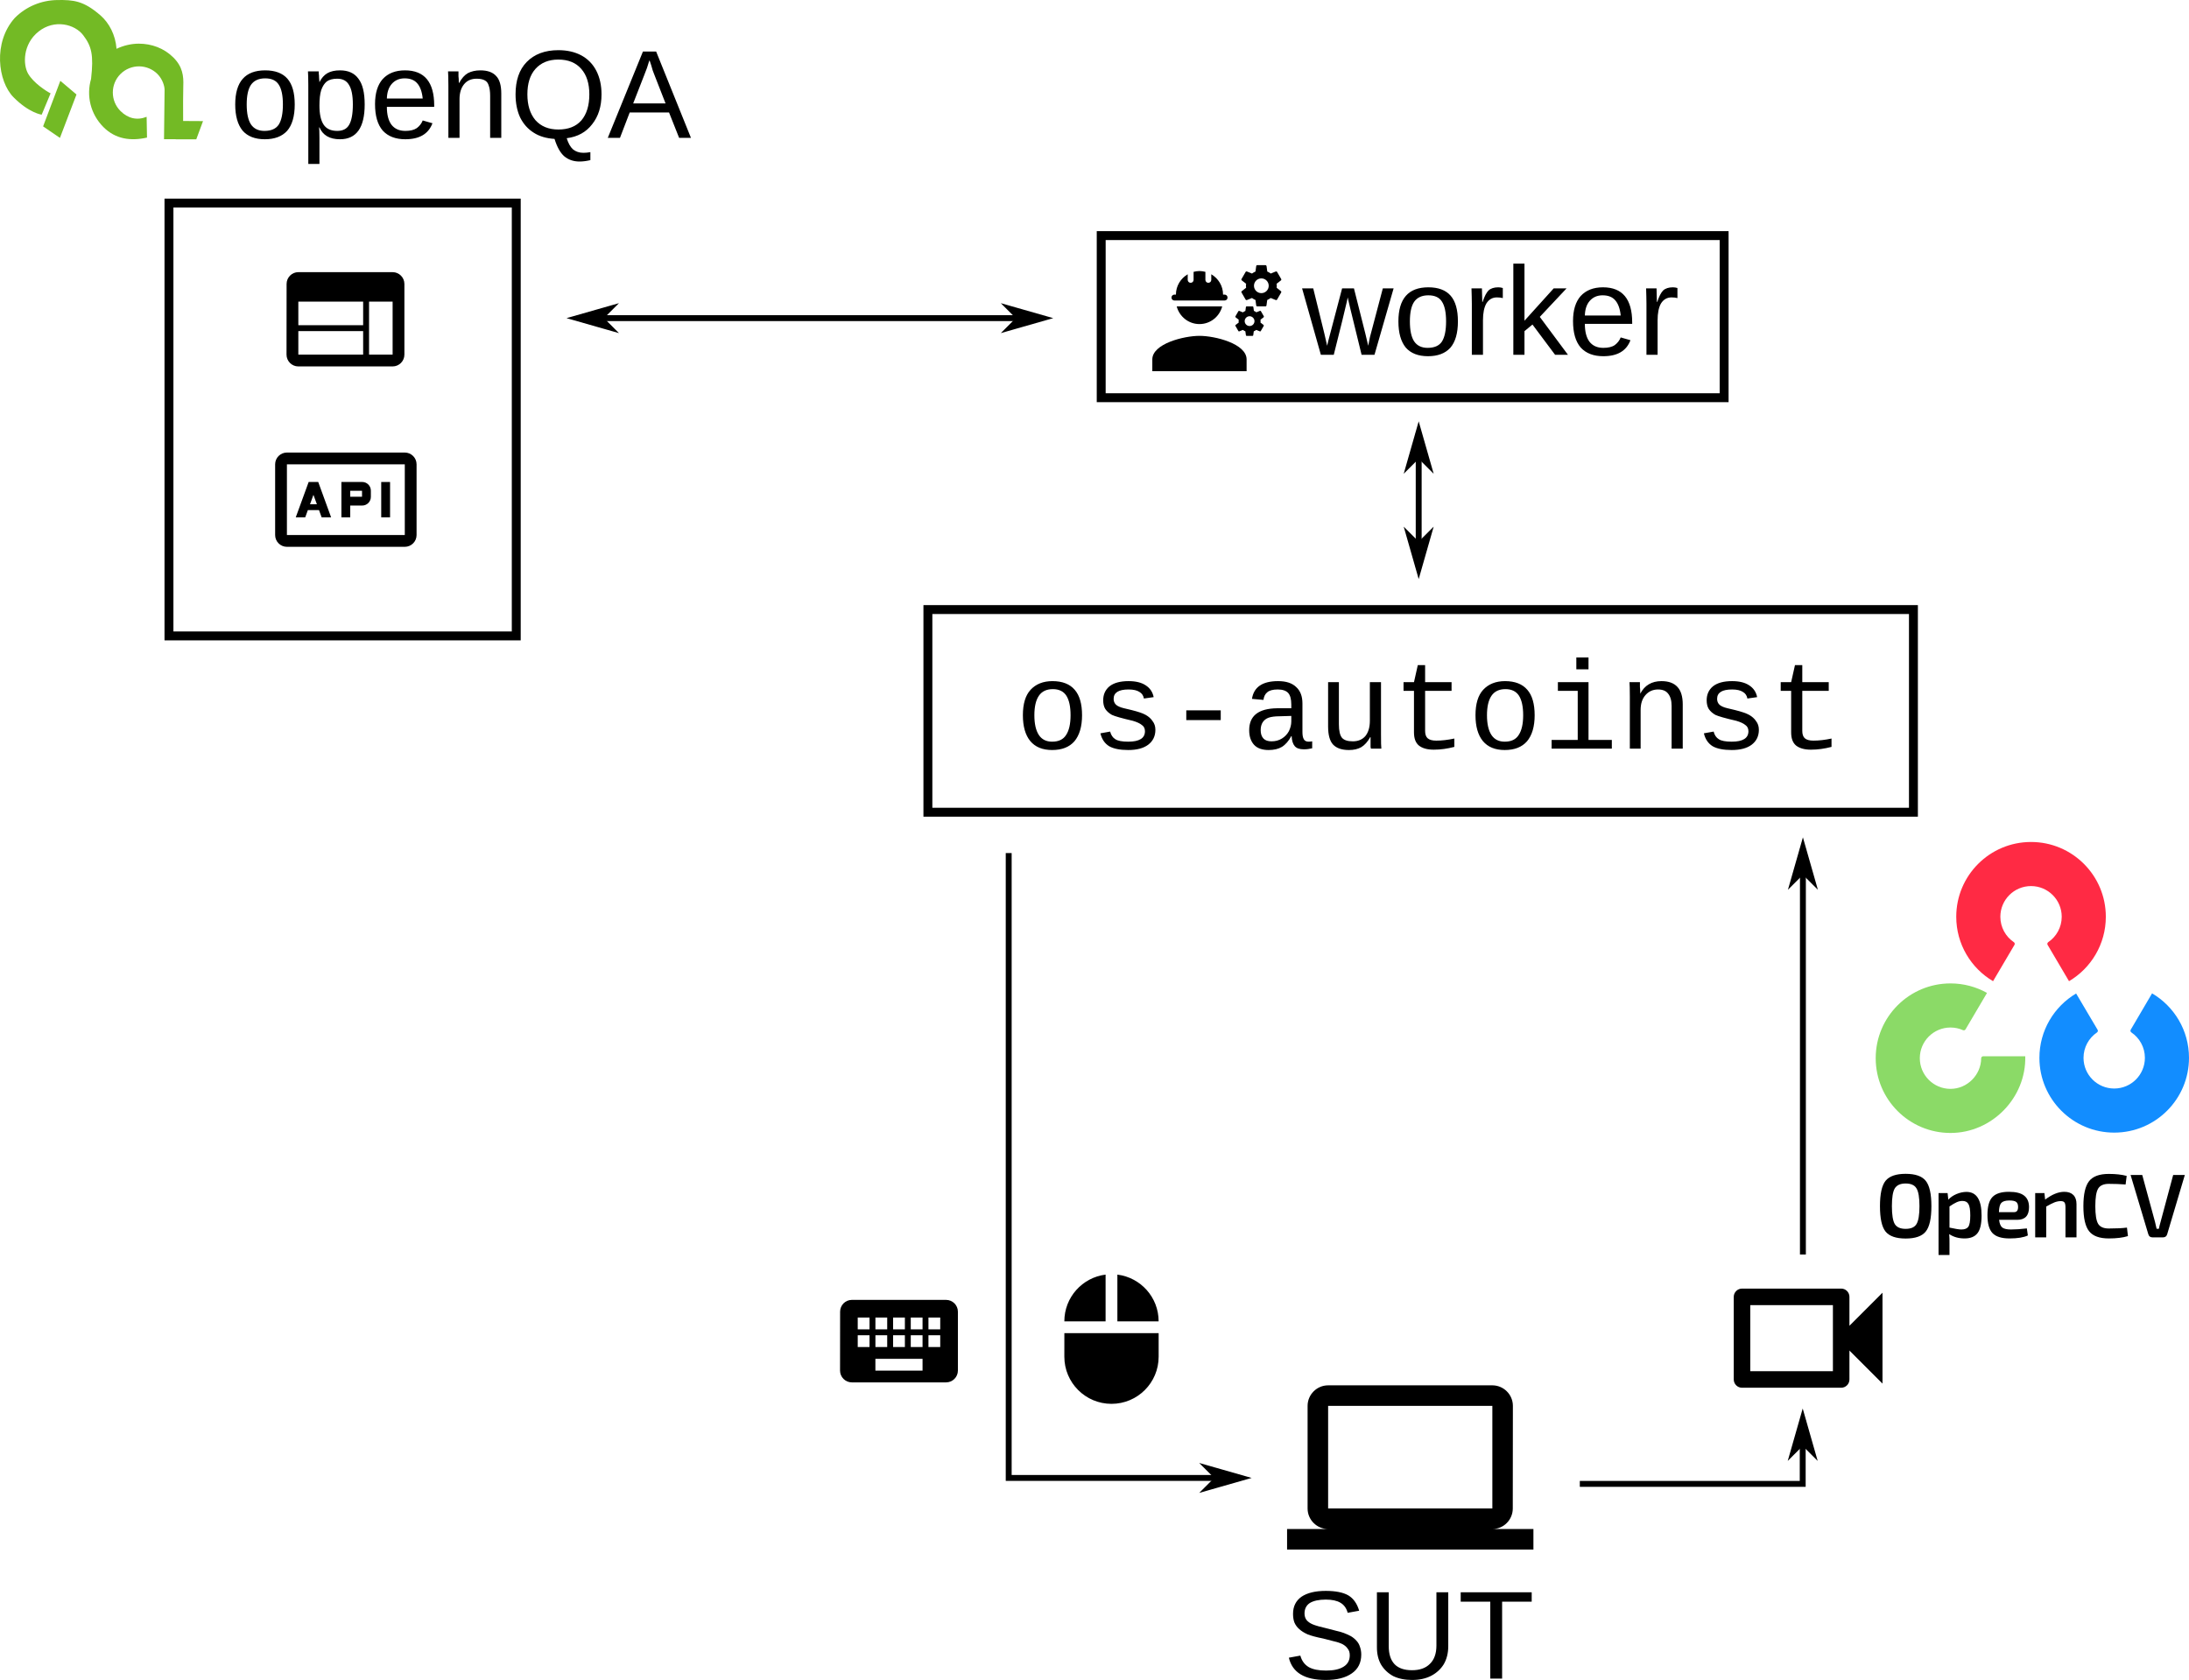
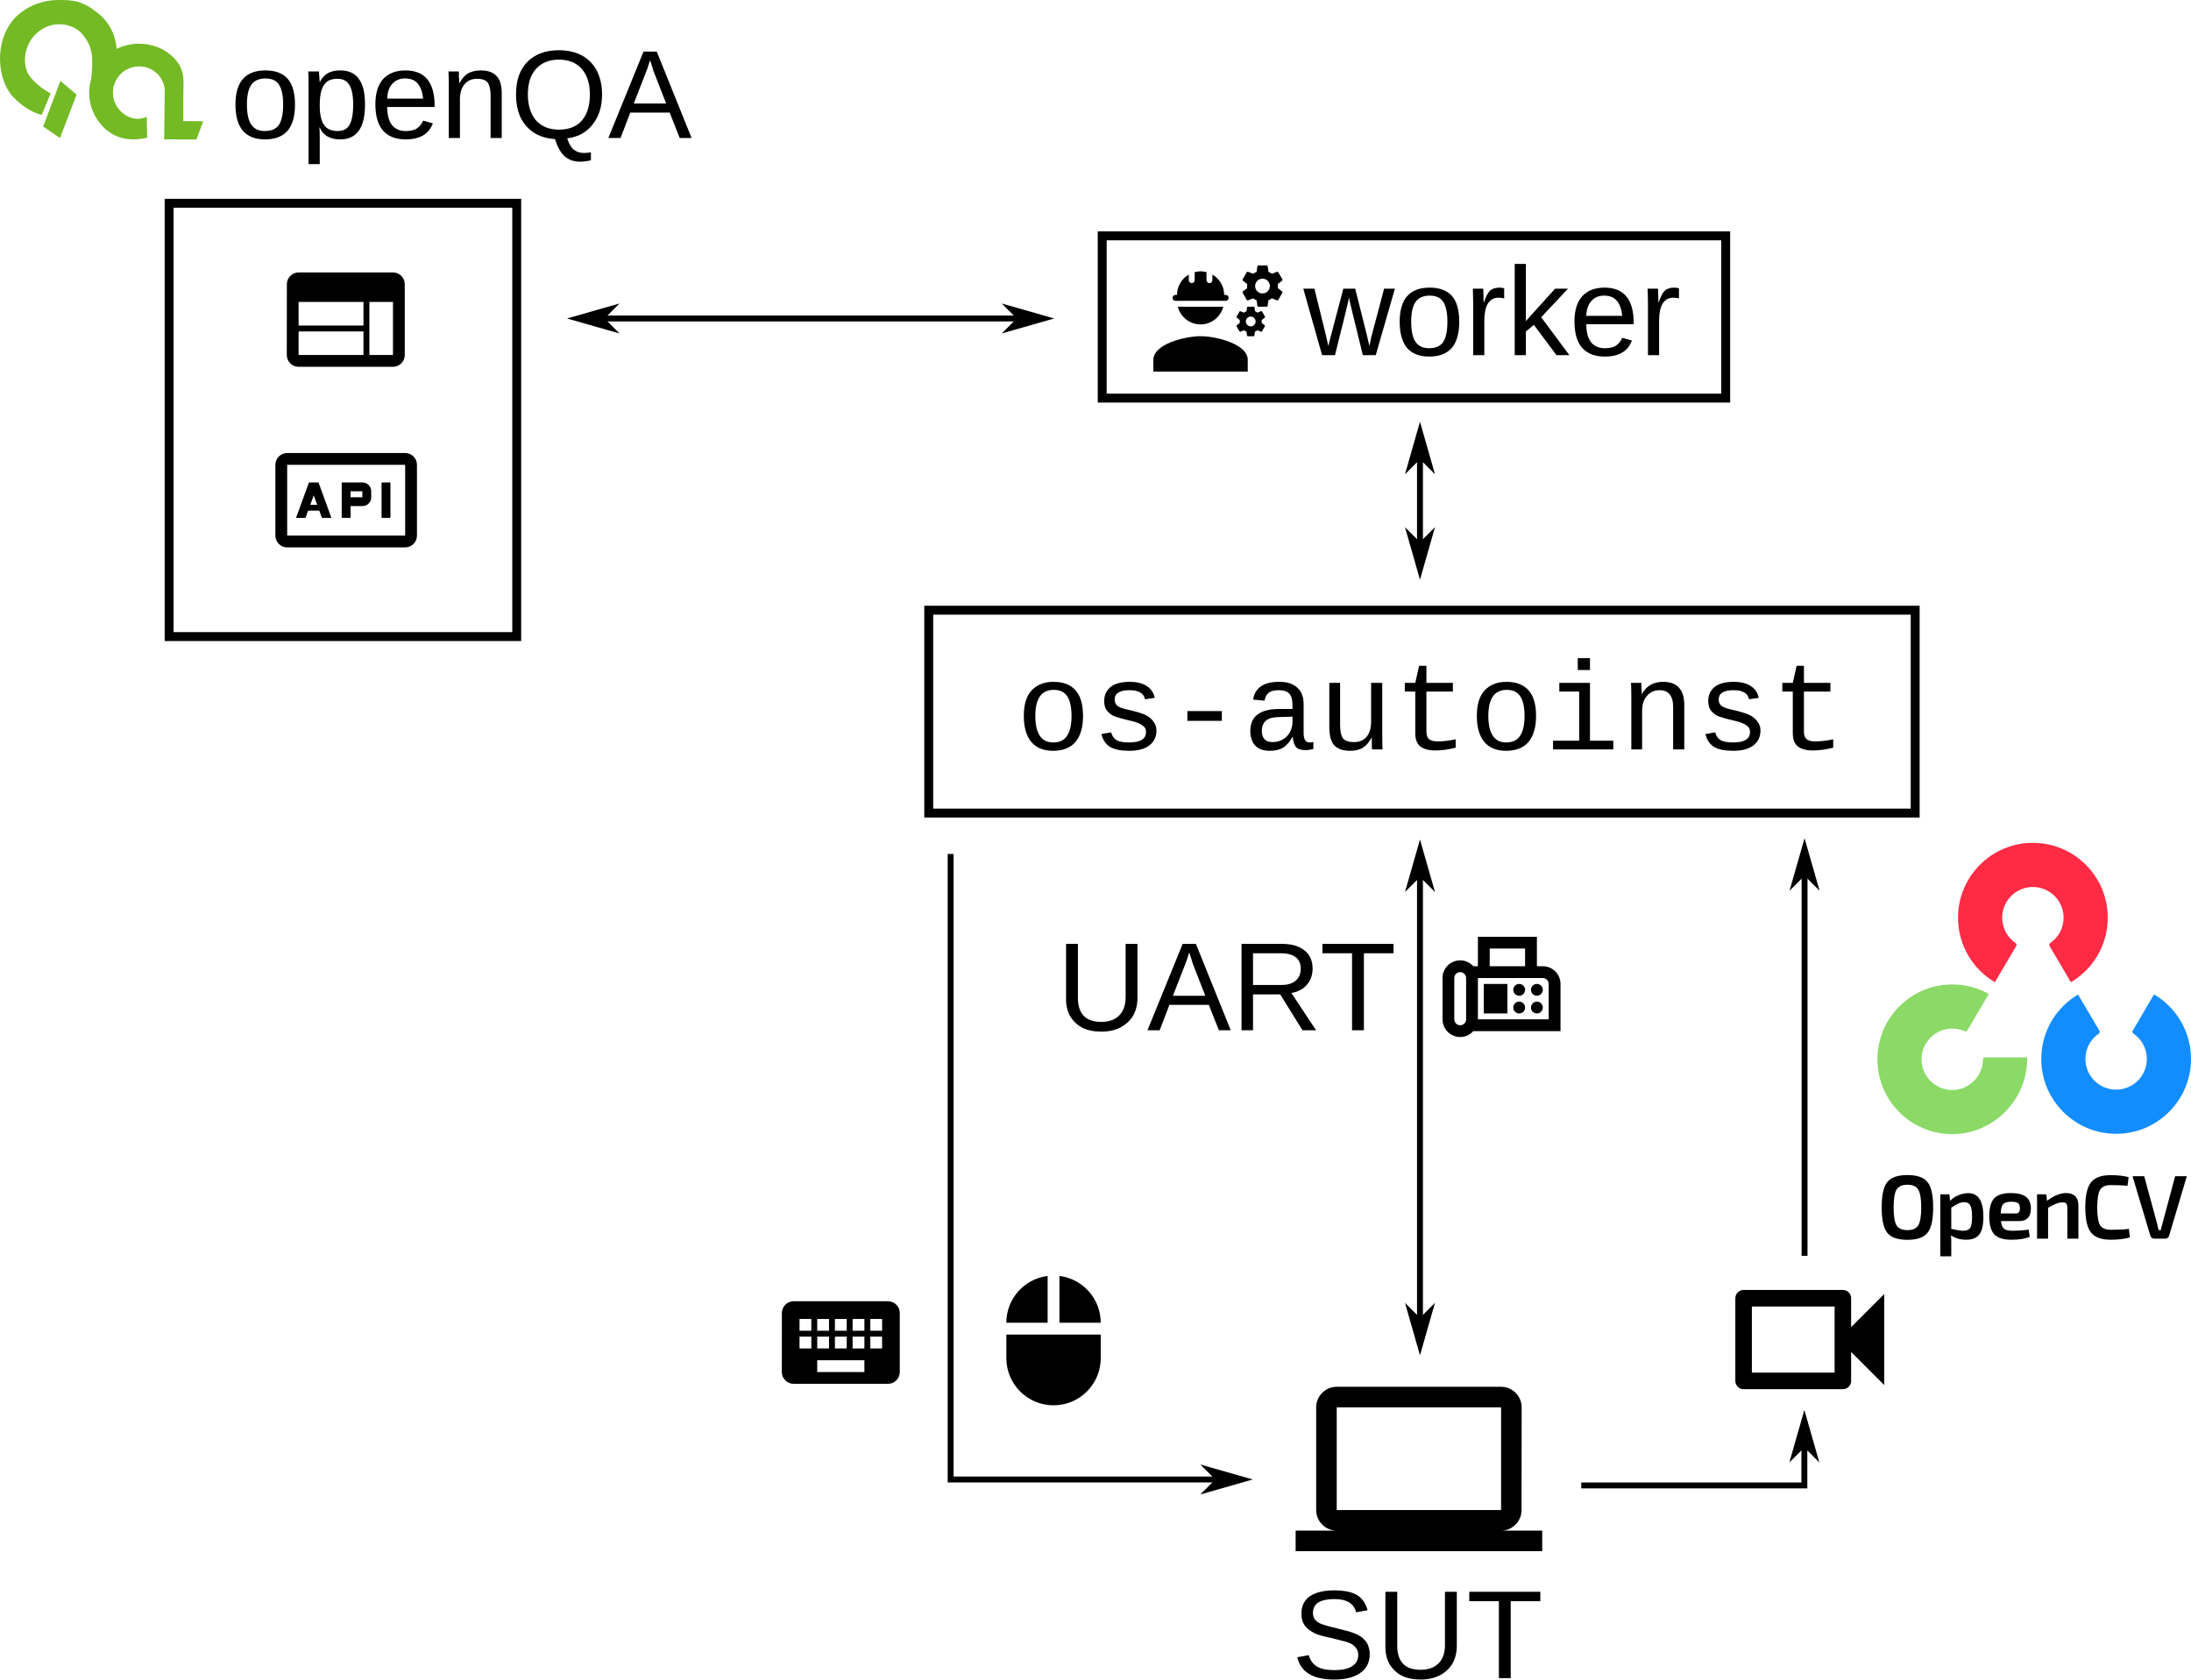
- <svg xmlns="http://www.w3.org/2000/svg" width="98.278mm" height="75.43mm" viewBox="0 0 98.278 75.43" version="1.1" id="svg8">
+ <svg xmlns="http://www.w3.org/2000/svg" width="98.278mm" height="75.33mm" viewBox="0 0 98.278 75.33" version="1.1" id="svg8">
  <defs id="defs2">
    <marker style="overflow:visible" id="Arrow1Mstart" refX="0" refY="0" orient="auto">
      <path transform="matrix(0.4,0,0,0.4,4,0)" style="fill:#000000;fill-opacity:1;fill-rule:evenodd;stroke:#000000;stroke-width:1pt;stroke-opacity:1" d="M 0,0 5,-5 -12.5,0 5,5 Z" id="path984" />
    </marker>
    <marker style="overflow:visible" id="marker1816" refX="0" refY="0" orient="auto">
      <path transform="matrix(-0.4,0,0,-0.4,-4,0)" style="fill:#000000;fill-opacity:1;fill-rule:evenodd;stroke:#000000;stroke-width:1pt;stroke-opacity:1" d="M 0,0 5,-5 -12.5,0 5,5 Z" id="path1814" />
    </marker>
    <rect x="86.227" y="124.634" width="43.235" height="24.311" id="rect1430" />
    <marker style="overflow:visible" id="marker1332" refX="0" refY="0" orient="auto">
      <path transform="matrix(-0.4,0,0,-0.4,-4,0)" style="fill:#000000;fill-opacity:1;fill-rule:evenodd;stroke:#000000;stroke-width:1pt;stroke-opacity:1" d="M 0,0 5,-5 -12.5,0 5,5 Z" id="path1330" />
    </marker>
    <marker style="overflow:visible" id="Arrow1Mend" refX="0" refY="0" orient="auto">
      <path transform="matrix(-0.4,0,0,-0.4,-4,0)" style="fill:#000000;fill-opacity:1;fill-rule:evenodd;stroke:#000000;stroke-width:1pt;stroke-opacity:1" d="M 0,0 5,-5 -12.5,0 5,5 Z" id="path987" />
    </marker>
    <marker style="overflow:visible" id="Arrow1Lend" refX="0" refY="0" orient="auto">
      <path transform="matrix(-0.8,0,0,-0.8,-10,0)" style="fill:#000000;fill-opacity:1;fill-rule:evenodd;stroke:#000000;stroke-width:1pt;stroke-opacity:1" d="M 0,0 5,-5 -12.5,0 5,5 Z" id="path981" />
    </marker>
    <marker style="overflow:visible" id="Arrow1Mend-8" refX="0" refY="0" orient="auto">
      <path transform="matrix(-0.4,0,0,-0.4,-4,0)" style="fill:#000000;fill-opacity:1;fill-rule:evenodd;stroke:#000000;stroke-width:1pt;stroke-opacity:1" d="M 0,0 5,-5 -12.5,0 5,5 Z" id="path987-7" />
    </marker>
    <marker style="overflow:visible" id="Arrow1Mstart-1" refX="0" refY="0" orient="auto">
      <path transform="matrix(0.4,0,0,0.4,4,0)" style="fill:#000000;fill-opacity:1;fill-rule:evenodd;stroke:#000000;stroke-width:1pt;stroke-opacity:1" d="M 0,0 5,-5 -12.5,0 5,5 Z" id="path984-5" />
    </marker>
    <marker style="overflow:visible" id="Arrow1Mstart-1-4" refX="0" refY="0" orient="auto">
      <path transform="matrix(0.4,0,0,0.4,4,0)" style="fill:#000000;fill-opacity:1;fill-rule:evenodd;stroke:#000000;stroke-width:1pt;stroke-opacity:1" d="M 0,0 5,-5 -12.5,0 5,5 Z" id="path984-5-9" />
    </marker>
    <marker style="overflow:visible" id="marker1816-0" refX="0" refY="0" orient="auto">
      <path transform="matrix(-0.4,0,0,-0.4,-4,0)" style="fill:#000000;fill-opacity:1;fill-rule:evenodd;stroke:#000000;stroke-width:1pt;stroke-opacity:1" d="M 0,0 5,-5 -12.5,0 5,5 Z" id="path1814-9" />
    </marker>
  </defs>
  <g id="layer1" transform="translate(-67.12699,-132.3213)">
-     <path d="m 134.128,200.98 c 0.507,0 0.917,-0.415 0.917,-0.922 l 0.005,-4.608 c 0,-0.507 -0.415,-0.922 -0.922,-0.922 h -7.373 c -0.507,0 -0.922,0.415 -0.922,0.922 v 4.608 c 0,0.507 0.415,0.922 0.922,0.922 h -1.843 v 0.922 h 11.06 v -0.922 z m -7.373,-5.53 h 7.373 v 4.608 h -7.373 z" id="path863" style="fill:#000000;fill-opacity:1;stroke-width:0.461" />
-     <text xml:space="preserve" style="font-size:5.644px;line-height:1.25;font-family:'Liberation Mono';-inkscape-font-specification:'Liberation Mono';stroke-width:0.265" x="124.742" y="207.697" id="text887">
-       <tspan id="tspan885" x="124.742" y="207.697" style="font-style:normal;font-variant:normal;font-weight:normal;font-stretch:normal;font-size:5.644px;font-family:'Liberation Sans';-inkscape-font-specification:'Liberation Sans';stroke-width:0.265">SUT</tspan>
+     <path d="m 134.459,200.98 c 0.507,0 0.917,-0.415 0.917,-0.922 l 0.005,-4.608 c 0,-0.507 -0.415,-0.922 -0.922,-0.922 h -7.373 c -0.507,0 -0.922,0.415 -0.922,0.922 v 4.608 c 0,0.507 0.415,0.922 0.922,0.922 h -1.843 v 0.922 h 11.06 v -0.922 z m -7.373,-5.53 h 7.373 v 4.608 h -7.373 z" id="path863" style="fill:#000000;fill-opacity:1;stroke-width:0.461" />
+     <text xml:space="preserve" style="font-size:5.644px;line-height:1.25;font-family:'Liberation Mono';-inkscape-font-specification:'Liberation Mono';stroke-width:0.265" x="125.065" y="207.596" id="text887">
+       <tspan id="tspan885" x="125.065" y="207.596" style="font-style:normal;font-variant:normal;font-weight:normal;font-stretch:normal;font-size:5.644px;font-family:'Liberation Sans';-inkscape-font-specification:'Liberation Sans';stroke-width:0.265">SUT</tspan>
    </text>
    <rect style="fill:none;stroke:#000000;stroke-width:0.4;stroke-miterlimit:4;stroke-dasharray:none;stroke-opacity:1;stop-color:#000000" id="rect889" width="15.592" height="19.436" x="74.713" y="141.44" />
    <text xml:space="preserve" style="font-size:5.644px;line-height:1.25;font-family:'Liberation Mono';-inkscape-font-specification:'Liberation Mono';stroke-width:0.265" x="77.455" y="138.51" id="text893">
      <tspan id="tspan891" x="77.455" y="138.51" style="font-style:normal;font-variant:normal;font-weight:normal;font-stretch:normal;font-size:5.644px;font-family:'Liberation Sans';-inkscape-font-specification:'Liberation Sans';stroke-width:0.265">openQA</tspan>
    </text>
    <g style="fill:none" id="g930" transform="matrix(0.04753492,0,0,0.04753492,152.0411,174.5046)">
      <g id="g2369" transform="matrix(1.805478,0,0,1.805478,-14.84095,-92.04474)">
        <path d="m 144.618,79.2 c 11.536,6.787 19.289,19.322 19.314,33.677 0.037,21.607 -17.448,39.154 -39.055,39.191 -21.608,0.038 -39.154,-17.448 -39.192,-39.055 -0.025,-14.354 7.684,-26.917 19.196,-33.744 l 11.242,18.997 c 0.282,0.476 0.122,1.089 -0.336,1.4 -4.251,2.894 -7.039,7.776 -7.029,13.306 0.015,8.864 7.214,16.038 16.078,16.022 8.865,-0.015 16.038,-7.214 16.023,-16.078 -0.01,-5.53 -2.815,-10.402 -7.076,-13.281 -0.459,-0.31 -0.621,-0.922 -0.341,-1.399 z" fill="#128dff" id="path895" />
        <path d="M 58.267,78.971 C 52.618,75.805 46.103,74 39.166,74 17.559,74 0.043,91.516 0.043,113.124 c 0,21.607 17.516,39.123 39.124,39.123 21.714,0 39.657,-18.434 39.111,-40.127 H 56.253 c -0.578,0 -1.034,0.489 -1.037,1.068 -0.056,8.645 -7.269,15.986 -16.049,15.986 -8.865,0 -16.051,-7.186 -16.051,-16.05 0,-8.865 7.186,-16.051 16.051,-16.051 2.321,0 4.528,0.493 6.52,1.38 0.487,0.217 1.068,0.052 1.338,-0.407 z" fill="#8bda67" id="path897" />
        <path d="M 61.431,72.834 C 49.906,66.027 42.176,53.478 42.176,39.123 42.176,17.516 59.692,0 81.299,0 c 21.608,0 39.124,17.516 39.124,39.123 0,14.354 -7.731,26.903 -19.256,33.711 L 89.959,53.817 c -0.281,-0.477 -0.12,-1.089 0.338,-1.4 4.256,-2.886 7.053,-7.763 7.053,-13.294 0,-8.864 -7.186,-16.051 -16.051,-16.051 -8.864,0 -16.051,7.186 -16.051,16.051 0,5.53 2.797,10.407 7.053,13.294 0.458,0.311 0.619,0.923 0.338,1.4 z" fill="#ff2a44" id="path899" />
        <path d="m 15.7,173.626 c 5.044,0 8.543,1.213 10.497,3.641 1.986,2.427 2.979,6.856 2.979,13.286 0,6.431 -0.993,10.86 -2.979,13.287 -1.954,2.427 -5.453,3.641 -10.497,3.641 -5.012,0 -8.511,-1.214 -10.497,-3.641 -1.954,-2.427 -2.932,-6.856 -2.932,-13.287 0,-6.43 0.977,-10.859 2.932,-13.286 1.986,-2.428 5.485,-3.641 10.497,-3.641 z m 0,5.059 c -2.742,0 -4.634,0.851 -5.674,2.553 -1.009,1.671 -1.513,4.776 -1.513,9.315 0,4.539 0.504,7.66 1.513,9.362 1.04,1.671 2.932,2.506 5.674,2.506 2.774,0 4.665,-0.835 5.674,-2.506 1.04,-1.702 1.56,-4.823 1.56,-9.362 0,-4.539 -0.52,-7.644 -1.56,-9.315 -1.009,-1.702 -2.9,-2.553 -5.674,-2.553 z" fill="#000000" id="path901" />
        <path d="m 37.646,183.697 0.378,3.452 c 1.072,-1.198 2.49,-2.175 4.256,-2.932 1.797,-0.756 3.546,-1.135 5.248,-1.135 5.264,0 7.896,4.13 7.896,12.389 0,4.381 -0.725,7.471 -2.175,9.267 -1.419,1.797 -3.657,2.696 -6.714,2.696 -3.121,0 -5.8,-0.757 -8.038,-2.27 0.126,1.608 0.173,3.215 0.142,4.823 v 6.099 h -5.721 v -32.389 z m 0.993,6.998 v 11.064 c 2.963,0.662 5.028,0.993 6.194,0.993 1.765,0 2.979,-0.472 3.641,-1.418 0.694,-0.977 1.04,-2.947 1.04,-5.911 0,-2.9 -0.315,-4.886 -0.946,-5.957 -0.599,-1.104 -1.655,-1.655 -3.168,-1.655 -1.04,0 -2.065,0.236 -3.073,0.709 -0.977,0.441 -2.207,1.166 -3.688,2.175 z" fill="#000000" id="path903" />
        <path d="m 74.056,197.693 h -9.457 c 0.221,2.018 0.788,3.373 1.702,4.066 0.914,0.662 2.412,0.993 4.492,0.993 2.364,0 5.138,-0.189 8.322,-0.567 l 0.52,3.688 c -2.175,1.04 -5.359,1.561 -9.551,1.561 -4.192,0 -7.171,-0.93 -8.937,-2.79 -1.765,-1.86 -2.648,-4.997 -2.648,-9.41 0,-4.507 0.867,-7.66 2.601,-9.456 1.734,-1.829 4.602,-2.743 8.606,-2.743 3.688,0 6.368,0.678 8.038,2.033 1.671,1.324 2.506,3.326 2.506,6.005 0,4.413 -2.065,6.62 -6.194,6.62 z m -9.551,-4.019 h 7.944 c 1.387,0 2.08,-0.898 2.08,-2.695 0,-1.261 -0.331,-2.144 -0.993,-2.648 -0.662,-0.504 -1.86,-0.757 -3.594,-0.757 -2.017,0 -3.42,0.426 -4.208,1.277 -0.756,0.82 -1.166,2.427 -1.229,4.823 z" fill="#000000" id="path905" />
        <path d="m 88.298,183.697 0.378,3.405 c 3.594,-2.711 6.935,-4.067 10.024,-4.067 2.049,0 3.625,0.552 4.728,1.655 1.104,1.103 1.655,2.695 1.655,4.776 v 17.4 h -5.768 v -15.651 c 0,-1.292 -0.173,-2.159 -0.52,-2.6 -0.347,-0.473 -0.993,-0.71 -1.939,-0.71 -1.072,0 -2.175,0.221 -3.31,0.662 -1.103,0.442 -2.538,1.167 -4.303,2.175 v 16.124 h -5.769 v -23.169 z" fill="#000000" id="path907" />
        <path d="m 131.476,201.759 0.52,4.445 c -2.616,0.82 -5.958,1.23 -10.024,1.23 -4.886,0 -8.322,-1.261 -10.308,-3.783 -1.986,-2.522 -2.979,-6.888 -2.979,-13.098 0,-6.21 0.993,-10.576 2.979,-13.097 1.986,-2.522 5.422,-3.783 10.308,-3.783 3.625,0 6.746,0.347 9.362,1.04 l -0.567,4.492 c -2.743,-0.221 -5.674,-0.331 -8.795,-0.331 -2.711,0 -4.571,0.836 -5.579,2.506 -0.978,1.639 -1.466,4.697 -1.466,9.173 0,4.476 0.488,7.55 1.466,9.221 1.008,1.639 2.868,2.458 5.579,2.458 4.003,0 7.171,-0.157 9.504,-0.473 z" fill="#000000" id="path909" />
        <path d="m 161.749,174.24 -9.221,30.971 c -0.315,1.103 -1.04,1.655 -2.175,1.655 h -5.579 c -0.504,0 -0.962,-0.142 -1.371,-0.425 -0.379,-0.316 -0.631,-0.725 -0.757,-1.23 l -9.267,-30.971 h 6.099 l 6.667,24.493 c 0.095,0.379 0.237,0.993 0.426,1.844 0.189,0.82 0.331,1.419 0.425,1.797 h 1.182 c 0.189,-1.009 0.489,-2.222 0.899,-3.641 l 6.572,-24.493 z" fill="#000000" id="path911" />
      </g>
    </g>
-     <path d="m 117.293,189.556 v 2.098 h 1.852 c 0,-1.079 -0.807,-1.968 -1.852,-2.098 z m -2.381,3.686 c 0,1.169 0.947,2.117 2.117,2.117 1.169,0 2.117,-0.947 2.117,-2.117 v -1.058 h -4.233 z m 1.852,-3.686 c -1.045,0.13 -1.852,1.019 -1.852,2.098 h 1.852 z" id="path952" style="stroke-width:0.265" />
-     <path d="m 109.605,190.691 h -4.233 c -0.291,0 -0.527,0.238 -0.527,0.529 l -0.003,2.646 c 0,0.291 0.238,0.529 0.529,0.529 h 4.233 c 0.291,0 0.529,-0.238 0.529,-0.529 v -2.646 c 0,-0.291 -0.238,-0.529 -0.529,-0.529 z m -2.381,0.794 h 0.529 v 0.529 h -0.529 z m 0,0.794 h 0.529 v 0.529 h -0.529 z m -0.794,-0.794 h 0.529 v 0.529 h -0.529 z m 0,0.794 h 0.529 v 0.529 h -0.529 z m -0.265,0.529 h -0.529 v -0.529 h 0.529 z m 0,-0.794 h -0.529 v -0.529 h 0.529 z m 2.381,1.852 h -2.117 v -0.529 h 2.117 z m 0,-1.058 h -0.529 v -0.529 h 0.529 z m 0,-0.794 h -0.529 v -0.529 h 0.529 z m 0.794,0.794 h -0.529 v -0.529 h 0.529 z m 0,-0.794 h -0.529 v -0.529 h 0.529 z" id="path963" style="stroke-width:0.265" />
-     <path style="fill:none;stroke:#000000;stroke-width:0.265px;stroke-linecap:butt;stroke-linejoin:miter;stroke-opacity:1;marker-end:url(#marker1332)" d="m 112.414,170.627 v 28.059 h 10.385" id="path974" />
+     <path d="m 114.648,189.556 v 2.098 h 1.852 c 0,-1.079 -0.807,-1.968 -1.852,-2.098 z m -2.381,3.686 c 0,1.169 0.947,2.117 2.117,2.117 1.169,0 2.117,-0.947 2.117,-2.117 v -1.058 h -4.233 z m 1.852,-3.686 c -1.045,0.13 -1.852,1.019 -1.852,2.098 h 1.852 z" id="path952" style="stroke-width:0.265" />
+     <path d="m 106.959,190.691 h -4.233 c -0.291,0 -0.527,0.238 -0.527,0.529 l -0.003,2.646 c 0,0.291 0.238,0.529 0.529,0.529 h 4.233 c 0.291,0 0.529,-0.238 0.529,-0.529 v -2.646 c 0,-0.291 -0.238,-0.529 -0.529,-0.529 z m -2.381,0.794 h 0.529 v 0.529 h -0.529 z m 0,0.794 h 0.529 v 0.529 h -0.529 z m -0.794,-0.794 h 0.529 v 0.529 h -0.529 z m 0,0.794 h 0.529 v 0.529 h -0.529 z m -0.265,0.529 h -0.529 v -0.529 h 0.529 z m 0,-0.794 h -0.529 v -0.529 h 0.529 z m 2.381,1.852 h -2.117 v -0.529 h 2.117 z m 0,-1.058 h -0.529 v -0.529 h 0.529 z m 0,-0.794 h -0.529 v -0.529 h 0.529 z m 0.794,0.794 h -0.529 v -0.529 h 0.529 z m 0,-0.794 h -0.529 v -0.529 h 0.529 z" id="path963" style="stroke-width:0.265" />
+     <path style="fill:none;stroke:#000000;stroke-width:0.265px;stroke-linecap:butt;stroke-linejoin:miter;stroke-opacity:1;marker-end:url(#marker1332)" d="m 109.768,170.627 v 28.059 h 13.031" id="path974" />
    <path style="fill:none;stroke:#000000;stroke-width:0.265;stroke-linecap:butt;stroke-linejoin:miter;stroke-miterlimit:4;stroke-dasharray:none;stroke-opacity:1;marker-end:url(#Arrow1Mend)" d="m 138.055,198.953 h 10.007 v -2.863" id="path976" />
    <rect style="fill:none;stroke:#000000;stroke-width:0.4;stroke-miterlimit:4;stroke-dasharray:none;stroke-opacity:1;stop-color:#000000" id="rect889-6" width="27.967" height="7.279" x="116.567" y="142.901" />
    <text xml:space="preserve" style="font-size:5.644px;line-height:1.25;font-family:'Liberation Mono';-inkscape-font-specification:'Liberation Mono';stroke-width:0.265" x="125.603" y="148.254" id="text893-6">
      <tspan id="tspan891-4" x="125.603" y="148.254" style="font-style:normal;font-variant:normal;font-weight:normal;font-stretch:normal;font-size:5.644px;font-family:'Liberation Sans';-inkscape-font-specification:'Liberation Sans';stroke-width:0.265">worker</tspan>
    </text>
    <text xml:space="preserve" id="text1428" style="font-size:10.583px;line-height:1.25;font-family:'Liberation Mono';-inkscape-font-specification:'Liberation Mono';white-space:pre;shape-inside:url(#rect1430)" />
    <rect style="fill:none;stroke:#000000;stroke-width:0.4;stroke-miterlimit:4;stroke-dasharray:none;stroke-opacity:1;stop-color:#000000" id="rect889-6-5" width="44.247" height="9.1" x="108.786" y="159.693" />
    <text xml:space="preserve" style="font-size:7.056px;line-height:1.25;font-family:'Liberation Mono';-inkscape-font-specification:'Liberation Mono';stroke-width:0.265" x="112.69" y="165.936" id="text893-6-0">
      <tspan id="tspan891-4-4" x="112.69" y="165.936" style="font-style:normal;font-variant:normal;font-weight:normal;font-stretch:normal;font-size:5.644px;font-family:'Liberation Mono';-inkscape-font-specification:'Liberation Mono';stroke-width:0.265">os-autoinst</tspan>
    </text>
    <path style="font-variation-settings:normal;opacity:1;vector-effect:none;fill:none;fill-opacity:1;stroke:#000000;stroke-width:0.265;stroke-linecap:butt;stroke-linejoin:miter;stroke-miterlimit:4;stroke-dasharray:none;stroke-dashoffset:0;stroke-opacity:1;marker-end:url(#Arrow1Mend-8);stop-color:#000000;stop-opacity:1" d="M 148.071,188.653 V 170.443" id="path976-1" />
    <path style="fill:none;stroke:#000000;stroke-width:0.265;stroke-linecap:butt;stroke-linejoin:miter;stroke-miterlimit:4;stroke-dasharray:none;stroke-opacity:1;marker-start:url(#Arrow1Mstart-1);marker-end:url(#marker1816)" d="M 130.821,157.802 V 151.763" id="path976-1-6-9" />
    <path style="fill:none;stroke:#000000;stroke-width:0.265;stroke-linecap:butt;stroke-linejoin:miter;stroke-miterlimit:4;stroke-dasharray:none;stroke-opacity:1;marker-start:url(#Arrow1Mstart-1-4);marker-end:url(#marker1816-0)" d="M 93.084,146.607 H 113.892" id="path976-1-6-9-1" />
    <g id="g957" transform="translate(24.69381,11.1922)">
      <path d="m 96.285,136.21 c -0.706,0 -2.117,0.355 -2.117,1.058 v 0.529 h 4.233 v -0.529 c 0,-0.704 -1.41,-1.058 -2.117,-1.058 z" id="path2" style="stroke-width:0.265" />
      <path d="m 99.751,134.051 c 0.003,-0.029 0.005,-0.058 0.005,-0.09 0,-0.032 -0.003,-0.061 -0.008,-0.09 l 0.196,-0.153 c 0.018,-0.013 0.021,-0.04 0.011,-0.058 l -0.185,-0.32 c -0.011,-0.021 -0.037,-0.026 -0.056,-0.021 l -0.228,0.093 c -0.048,-0.037 -0.101,-0.066 -0.156,-0.09 l -0.034,-0.246 c -0.005,-0.024 -0.024,-0.04 -0.048,-0.04 h -0.37 c -0.024,0 -0.042,0.016 -0.045,0.04 l -0.034,0.246 c -0.056,0.024 -0.108,0.056 -0.156,0.09 l -0.23,-0.093 c -0.021,-0.008 -0.045,0 -0.056,0.021 l -0.185,0.32 c -0.011,0.021 -0.008,0.045 0.011,0.058 l 0.196,0.153 c -0.005,0.029 -0.008,0.061 -0.008,0.09 0,0.029 0.003,0.061 0.008,0.09 l -0.196,0.153 c -0.019,0.013 -0.021,0.04 -0.011,0.058 l 0.185,0.32 c 0.011,0.021 0.037,0.026 0.056,0.021 l 0.23,-0.093 c 0.048,0.037 0.101,0.066 0.156,0.09 l 0.034,0.246 c 0.003,0.024 0.021,0.04 0.045,0.04 h 0.37 c 0.024,0 0.042,-0.016 0.045,-0.04 l 0.034,-0.246 c 0.056,-0.024 0.108,-0.056 0.156,-0.09 l 0.23,0.093 c 0.021,0.008 0.045,0 0.056,-0.021 l 0.185,-0.32 c 0.011,-0.021 0.008,-0.045 -0.011,-0.058 z m -0.688,0.241 c -0.183,0 -0.331,-0.148 -0.331,-0.331 0,-0.183 0.148,-0.331 0.331,-0.331 0.183,0 0.331,0.148 0.331,0.331 0,0.183 -0.148,0.331 -0.331,0.331 z" id="path4" style="stroke-width:0.265" />
      <path d="m 99.175,135.332 -0.132,-0.23 c -0.008,-0.016 -0.026,-0.021 -0.04,-0.016 l -0.164,0.066 c -0.034,-0.026 -0.071,-0.048 -0.111,-0.064 l -0.024,-0.175 c -0.005,-0.016 -0.021,-0.026 -0.037,-0.026 h -0.265 c -0.016,0 -0.029,0.011 -0.032,0.029 l -0.024,0.175 c -0.04,0.016 -0.077,0.04 -0.111,0.064 l -0.164,-0.066 c -0.016,-0.005 -0.032,0 -0.04,0.016 l -0.132,0.23 c -0.008,0.016 -0.005,0.032 0.008,0.042 l 0.14,0.108 c -0.003,0.021 -0.005,0.042 -0.005,0.064 0,0.021 0.003,0.045 0.005,0.064 l -0.14,0.108 c -0.013,0.011 -0.016,0.029 -0.008,0.042 l 0.132,0.23 c 0.008,0.016 0.026,0.021 0.04,0.016 l 0.164,-0.066 c 0.034,0.026 0.071,0.048 0.111,0.064 l 0.024,0.175 c 0.003,0.018 0.016,0.029 0.032,0.029 h 0.265 c 0.016,0 0.032,-0.011 0.032,-0.029 l 0.024,-0.175 c 0.04,-0.016 0.077,-0.04 0.111,-0.064 l 0.164,0.066 c 0.016,0.005 0.032,0 0.04,-0.016 l 0.132,-0.23 c 0.008,-0.016 0.005,-0.032 -0.008,-0.042 l -0.138,-0.108 c 0.003,-0.021 0.005,-0.042 0.005,-0.064 0,-0.021 -0.003,-0.045 -0.005,-0.064 l 0.14,-0.108 c 0.013,-0.011 0.016,-0.029 0.011,-0.045 z m -0.64,0.437 c -0.122,0 -0.22,-0.101 -0.22,-0.22 0,-0.122 0.101,-0.22 0.22,-0.22 0.119,0 0.22,0.101 0.22,0.22 0,0.122 -0.098,0.22 -0.22,0.22 z" id="path6" style="stroke-width:0.265" />
      <path d="m 95.158,134.623 h 2.257 c 0.071,0 0.13,-0.058 0.13,-0.13 v -0.005 c 0,-0.071 -0.058,-0.13 -0.13,-0.13 h -0.071 c 0,-0.392 -0.214,-0.728 -0.529,-0.913 v 0.251 c 0,0.074 -0.058,0.132 -0.132,0.132 -0.074,0 -0.132,-0.058 -0.132,-0.132 v -0.36 c -0.085,-0.021 -0.172,-0.037 -0.265,-0.037 -0.093,0 -0.18,0.016 -0.265,0.037 v 0.36 c 0,0.074 -0.058,0.132 -0.132,0.132 -0.074,0 -0.132,-0.058 -0.132,-0.132 v -0.251 c -0.315,0.185 -0.529,0.521 -0.529,0.913 h -0.069 c -0.071,0 -0.13,0.058 -0.13,0.13 v 0.008 c 0,0.069 0.058,0.127 0.13,0.127 z" id="path8" style="stroke-width:0.265" />
      <path d="m 96.285,135.681 c 0.492,0 0.902,-0.339 1.021,-0.794 h -2.043 c 0.119,0.455 0.529,0.794 1.021,0.794 z" id="path10" style="stroke-width:0.265" />
    </g>
    <path d="m 149.418,190.926 v 2.968 h -3.71 v -2.968 h 3.71 m 0.371,-0.742 h -4.452 c -0.204,0 -0.371,0.167 -0.371,0.371 v 3.71 c 0,0.204 0.167,0.371 0.371,0.371 h 4.452 c 0.204,0 0.371,-0.167 0.371,-0.371 v -1.299 l 1.484,1.484 v -4.081 l -1.484,1.484 v -1.299 c 0,-0.204 -0.167,-0.371 -0.371,-0.371 z" id="path2-3" style="stroke-width:0.371" />
    <path d="m 84.754,144.542 h -4.233 c -0.291,0 -0.527,0.238 -0.527,0.529 l -0.003,3.175 c 0,0.291 0.238,0.529 0.529,0.529 H 84.754 c 0.291,0 0.529,-0.238 0.529,-0.529 v -3.175 c 0,-0.291 -0.238,-0.529 -0.529,-0.529 z m -1.323,3.704 h -2.91 v -1.058 h 2.91 z m 0,-1.323 h -2.91 v -1.058 h 2.91 z m 1.323,1.323 h -1.058 v -2.381 h 1.058 z" id="path2-6" style="stroke-width:0.265" />
    <g id="g1666" transform="translate(0.5465398,4.395373)">
      <path d="m 80.868,149.569 h -0.43 l -0.579,1.587 h 0.425 l 0.118,-0.324 h 0.501 l 0.118,0.324 h 0.425 z m -0.369,0.999 0.154,-0.422 0.154,0.422 z" id="path2-7" style="stroke-width:0.265" />
      <path d="m 82.834,149.569 h -0.926 v 1.587 h 0.397 v -0.529 h 0.529 a 0.39,0.39 0 0 0 0.397,-0.397 v -0.265 a 0.39,0.39 0 0 0 -0.397,-0.397 z m 0,0.661 h -0.529 v -0.265 h 0.529 z" id="path4-5" style="stroke-width:0.265" />
      <rect x="83.696" y="149.569" width="0.397" height="1.587" id="rect6" style="stroke-width:0.265" />
      <path d="m 84.754,148.776 v 3.175 h -5.292 v -3.175 h 5.292 m 0,-0.529 h -5.292 a 0.529,0.529 0 0 0 -0.529,0.529 v 3.175 a 0.529,0.529 0 0 0 0.529,0.529 h 5.292 a 0.529,0.529 0 0 0 0.529,-0.529 v -3.175 a 0.529,0.529 0 0 0 -0.529,-0.529 z" id="path8-3" style="stroke-width:0.265" />
    </g>
    <path id="path74680" d="m 69.698,132.323 c -0.724,0.011 -1.401,0.297 -1.903,0.799 -0.993,1.102 -0.763,2.853 -0.063,3.564 0.7,0.71 1.266,0.785 1.266,0.785 l 0.4,-0.958 c -0.207,-0.104 -0.767,-0.471 -1.006,-0.878 -0.239,-0.407 -0.247,-1.331 0.467,-1.898 0.715,-0.567 1.627,-0.33 2.003,0.164 0.376,0.495 0.476,0.882 0.354,1.961 l -0.001,0.006 c -0.218,0.747 -0.029,1.575 0.56,2.164 0.535,0.534 1.215,0.634 1.952,0.467 l -0.017,-0.932 c -0.436,0.173 -0.842,0.07 -1.174,-0.261 -0.458,-0.459 -0.458,-1.202 0,-1.661 0.224,-0.224 0.53,-0.348 0.847,-0.344 0.305,0.005 0.598,0.128 0.814,0.344 0.235,0.236 0.327,0.566 0.319,0.732 l -0.025,2.195 h 0.523 l 0.004,0.005 h 0.921 l 0.303,-0.818 -0.893,-0.005 c -0.003,-0.602 -0.004,-1.299 0.007,-1.57 0.019,-0.452 -0.03,-0.865 -0.443,-1.279 -0.421,-0.421 -0.981,-0.623 -1.554,-0.623 -0.338,0 -0.687,0.082 -1,0.231 -0.049,-0.636 -0.336,-1.164 -0.719,-1.499 -0.763,-0.665 -1.219,-0.701 -1.942,-0.691 z m 0.138,3.627 -0.774,2.046 0.756,0.517 0.743,-1.949 z" style="fill:#73ba25;fill-opacity:1;stroke:none;stroke-width:0.454;stroke-linecap:round;stroke-linejoin:round;stroke-miterlimit:4;stroke-dasharray:none;stroke-opacity:1" />
+     <path style="fill:none;stroke:#000000;stroke-width:0.265px;stroke-linecap:butt;stroke-linejoin:miter;stroke-opacity:1;marker-start:url(#Arrow1Mstart-1-4);marker-end:url(#marker1816)" d="M 130.821,192.595 V 170.502" id="path1666" />
+     <text xml:space="preserve" style="font-size:5.644px;line-height:1.25;font-family:'Liberation Mono';-inkscape-font-specification:'Liberation Mono';stroke-width:0.265" x="114.509" y="178.534" id="text887-3-9">
+       <tspan id="tspan885-5-3" x="114.509" y="178.534" style="font-style:normal;font-variant:normal;font-weight:normal;font-stretch:normal;font-size:5.644px;font-family:'Liberation Sans';-inkscape-font-specification:'Liberation Sans';stroke-width:0.265">UART</tspan>
+     </text>
+     <g id="g1348" transform="translate(59.10189,-8.693795)">
+       <path d="m 77.228,184.358 h -0.265 v -1.323 h -2.646 v 1.323 h -0.206 c -0.146,-0.161 -0.352,-0.265 -0.587,-0.265 -0.439,0 -0.794,0.355 -0.794,0.794 v 1.852 c 0,0.439 0.355,0.794 0.794,0.794 0.235,0 0.442,-0.103 0.587,-0.265 h 3.911 v -2.117 c 0,-0.439 -0.355,-0.794 -0.794,-0.794 z m -3.44,2.381 c 0,0.146 -0.119,0.265 -0.265,0.265 -0.146,0 -0.265,-0.119 -0.265,-0.265 v -1.852 c 0,-0.146 0.119,-0.265 0.265,-0.265 0.146,0 0.265,0.119 0.265,0.265 z m 1.058,-3.175 h 1.587 v 0.794 h -1.587 z m 2.646,3.175 h -3.175 v -1.852 h 2.91 c 0.146,0 0.265,0.119 0.265,0.265 z" id="path2-6-3" style="stroke-width:0.265" />
+       <circle cx="76.169" cy="185.416" r="0.265" id="circle4" style="stroke-width:0.265" />
+       <circle cx="76.963" cy="185.416" r="0.265" id="circle6" style="stroke-width:0.265" />
+       <circle cx="76.169" cy="186.21" r="0.265" id="circle8" style="stroke-width:0.265" />
+       <circle cx="76.963" cy="186.21" r="0.265" id="circle10" style="stroke-width:0.265" />
+       <rect height="1.323" width="1.058" x="74.582" y="185.152" id="rect12" style="stroke-width:0.265" />
+     </g>
  </g>
</svg>
